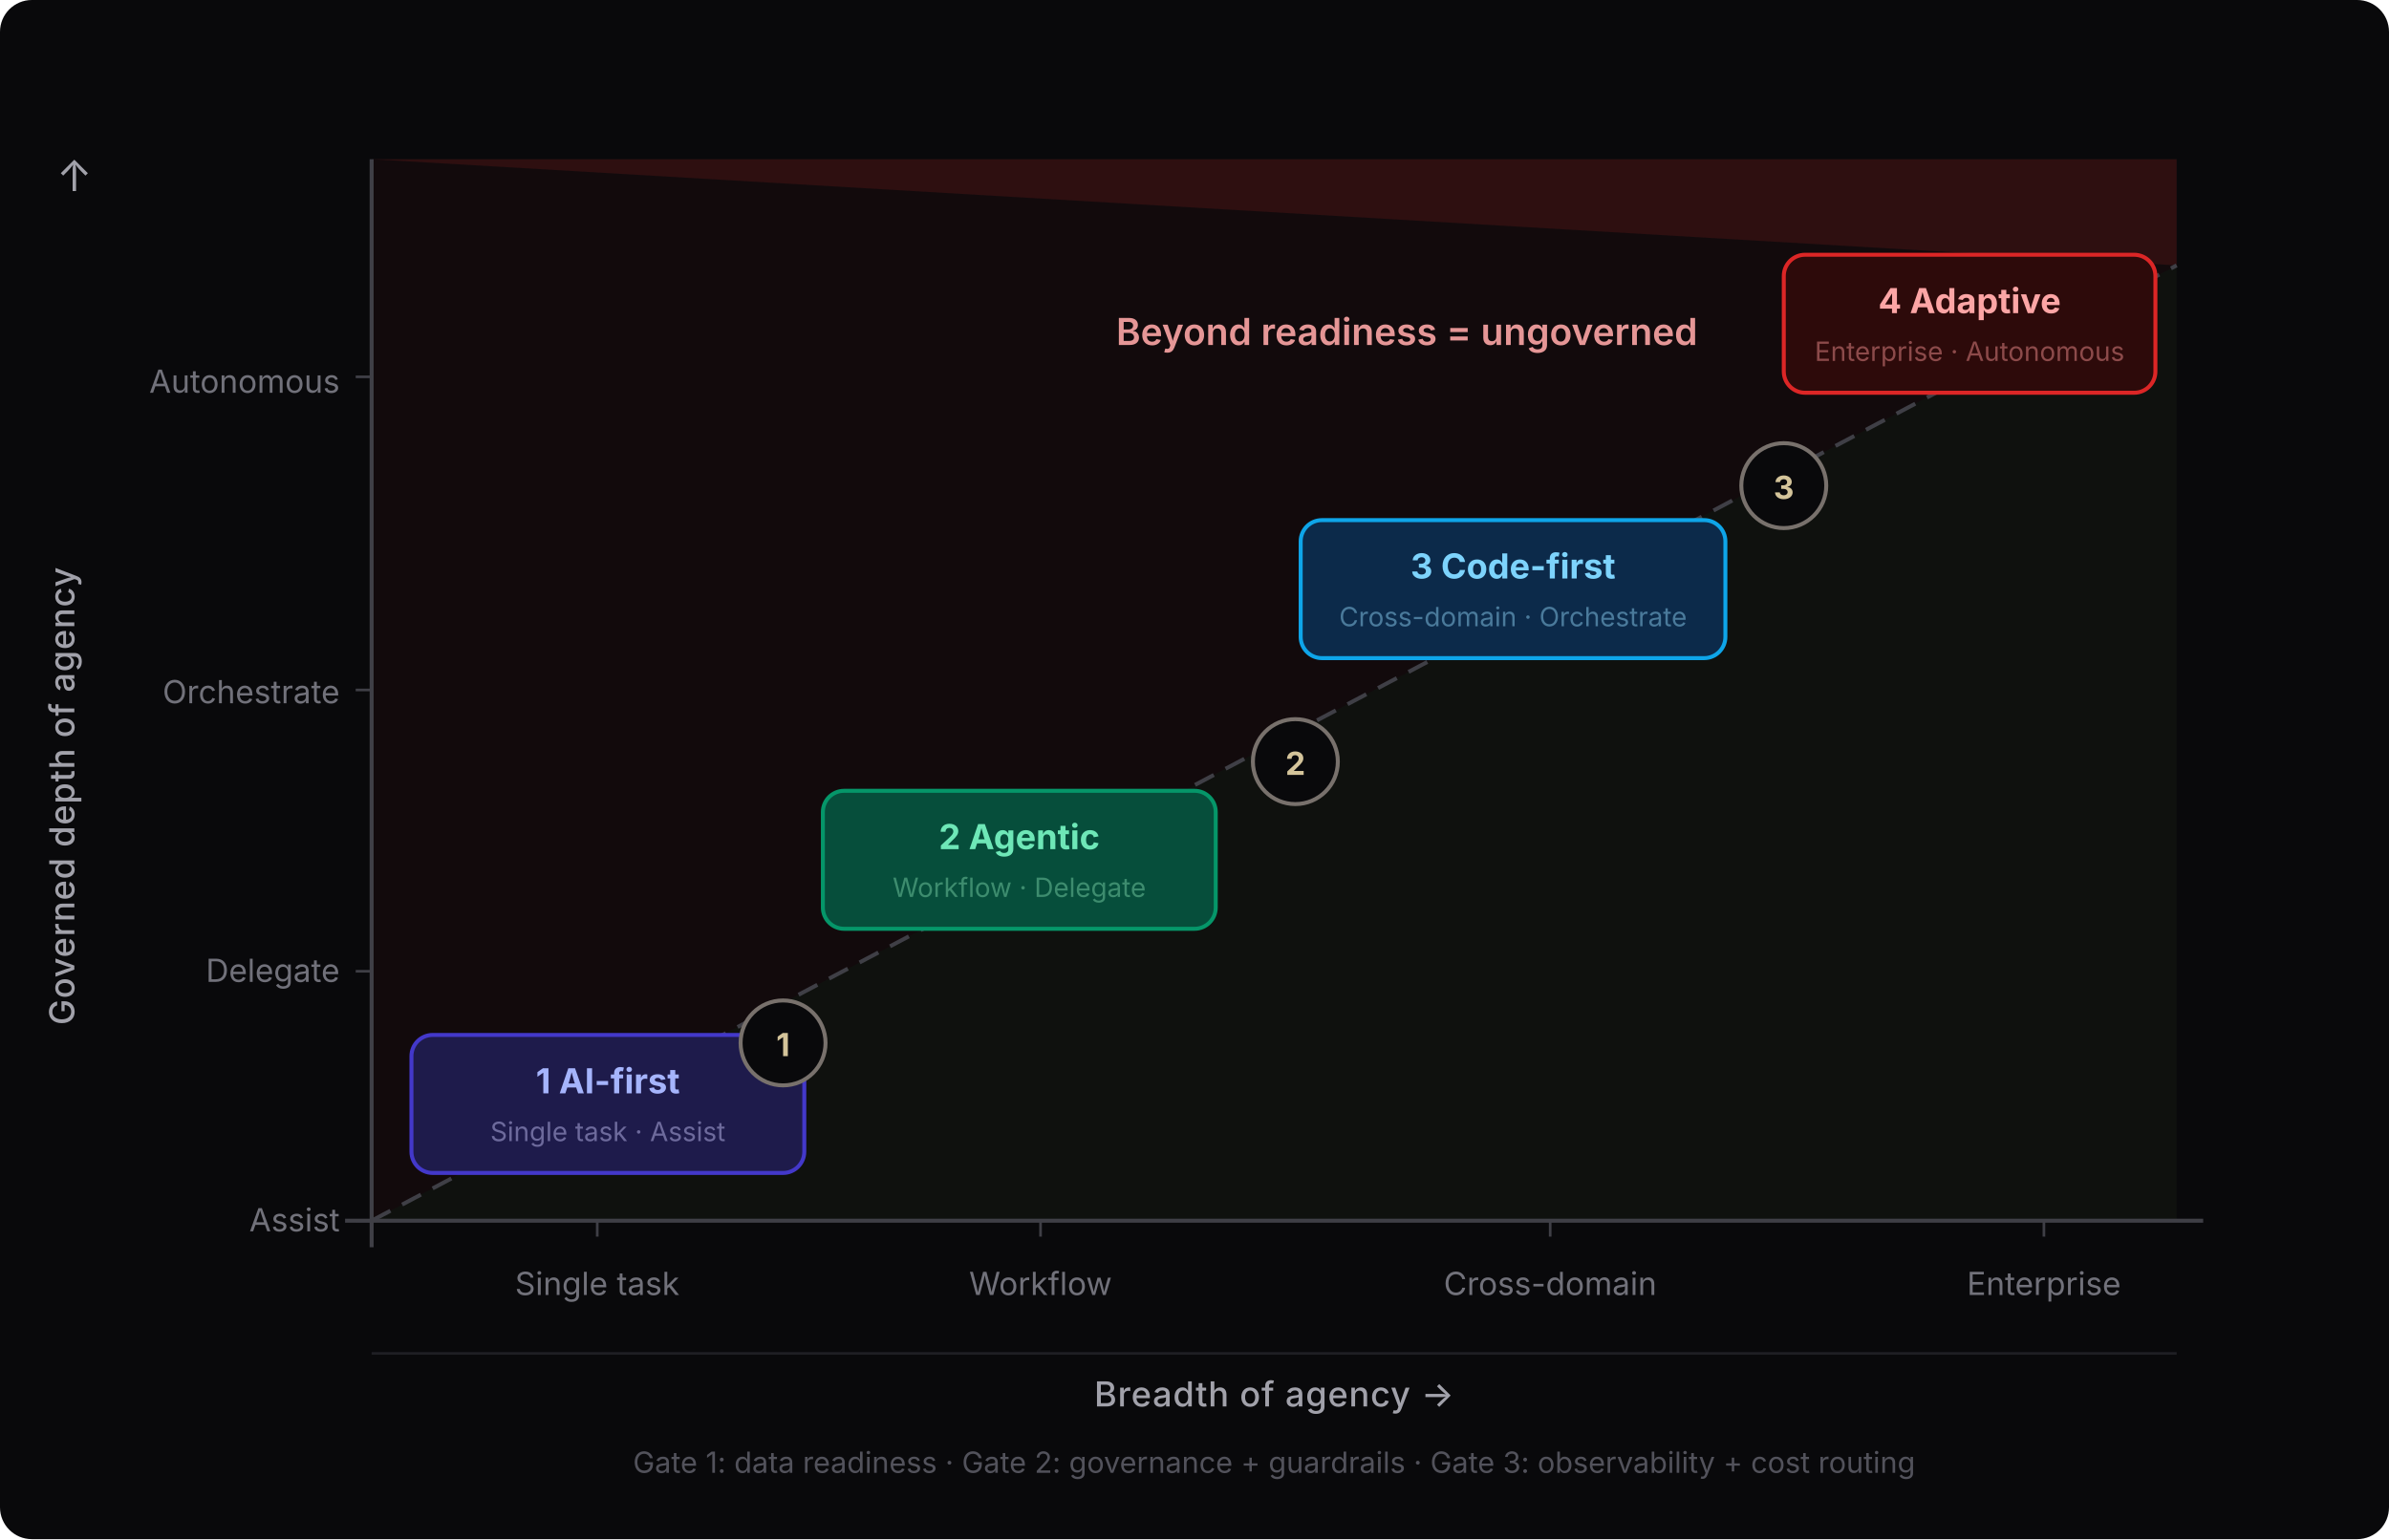
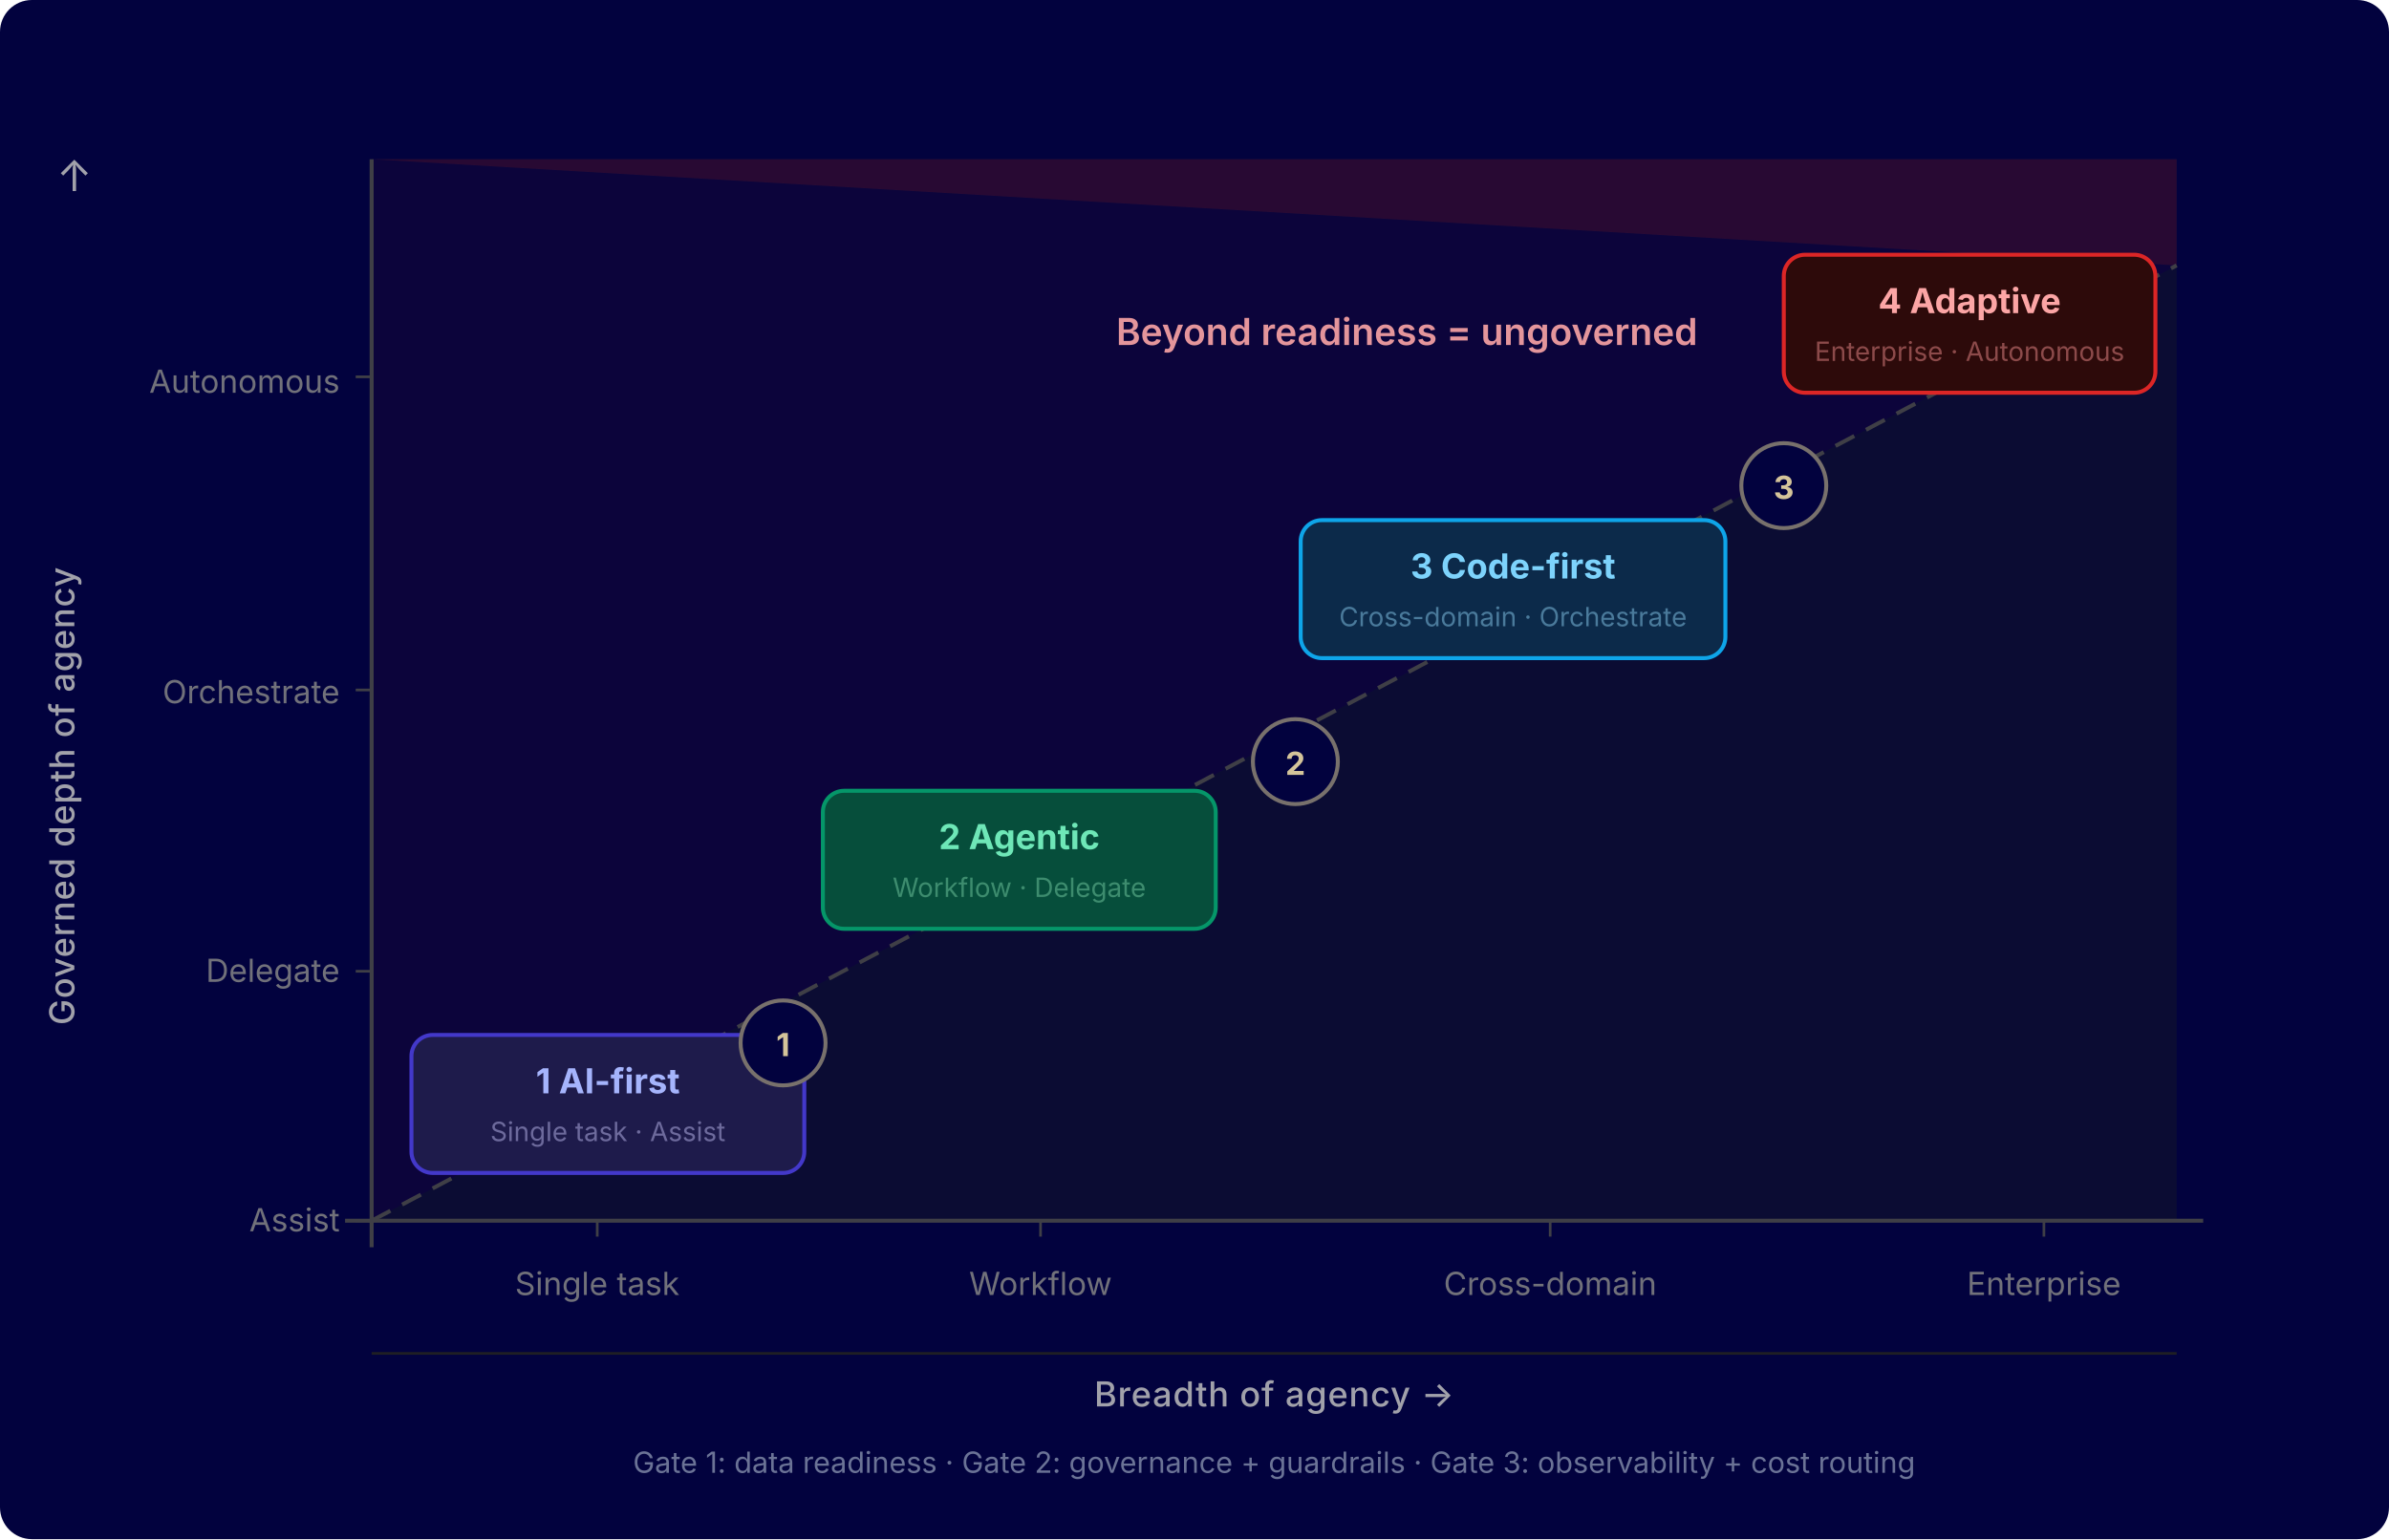
<svg xmlns="http://www.w3.org/2000/svg" viewBox="0 0 900 580" width="900" height="580" font-family="Inter, system-ui, sans-serif">
-   <rect width="900" height="580" fill="#09090b" rx="12" />
+   <rect width="900" height="580" fill="#02023e" rx="12" />
  <polygon points="140,60 820,60 820,100" fill="#7f1d1d" opacity="0.25" />
  <polygon points="140,60 820,60 820,460 140,460" fill="#7f1d1d" opacity="0.08" />
  <polygon points="140,460 820,460 820,100 140,460" fill="#052e16" opacity="0.2" />
  <line x1="140" y1="460" x2="820" y2="100" stroke="#3f3f46" stroke-width="1.5" stroke-dasharray="8,5" />
  <line x1="140" y1="60" x2="140" y2="470" stroke="#3f3f46" stroke-width="1.5" />
  <line x1="130" y1="460" x2="830" y2="460" stroke="#3f3f46" stroke-width="1.5" />
  <text transform="translate(28,300) rotate(-90)" fill="#a1a1aa" font-size="13" font-weight="500" text-anchor="middle" letter-spacing="0.3">Governed depth of agency</text>
  <text x="28" y="72" fill="#a1a1aa" font-size="16" text-anchor="middle">↑</text>
  <text x="480" y="530" fill="#a1a1aa" font-size="13" font-weight="500" text-anchor="middle" letter-spacing="0.3">Breadth of agency →</text>
  <text x="128" y="464" fill="#71717a" font-size="12" text-anchor="end">Assist</text>
  <text x="128" y="370" fill="#71717a" font-size="12" text-anchor="end">Delegate</text>
  <text x="128" y="265" fill="#71717a" font-size="12" text-anchor="end">Orchestrate</text>
  <text x="128" y="148" fill="#71717a" font-size="12" text-anchor="end">Autonomous</text>
  <line x1="134" y1="460" x2="140" y2="460" stroke="#3f3f46" stroke-width="1" />
  <line x1="134" y1="366" x2="140" y2="366" stroke="#3f3f46" stroke-width="1" />
  <line x1="134" y1="260" x2="140" y2="260" stroke="#3f3f46" stroke-width="1" />
  <line x1="134" y1="142" x2="140" y2="142" stroke="#3f3f46" stroke-width="1" />
  <text x="225" y="488" fill="#71717a" font-size="12" text-anchor="middle">Single task</text>
  <text x="392" y="488" fill="#71717a" font-size="12" text-anchor="middle">Workflow</text>
  <text x="584" y="488" fill="#71717a" font-size="12" text-anchor="middle">Cross-domain</text>
  <text x="770" y="488" fill="#71717a" font-size="12" text-anchor="middle">Enterprise</text>
  <line x1="225" y1="460" x2="225" y2="466" stroke="#3f3f46" stroke-width="1" />
  <line x1="392" y1="460" x2="392" y2="466" stroke="#3f3f46" stroke-width="1" />
  <line x1="584" y1="460" x2="584" y2="466" stroke="#3f3f46" stroke-width="1" />
  <line x1="770" y1="460" x2="770" y2="466" stroke="#3f3f46" stroke-width="1" />
  <text x="530" y="130" fill="#fca5a5" font-size="14" font-weight="600" text-anchor="middle" opacity="0.9">Beyond readiness = ungoverned</text>
  <rect x="155" y="390" width="148" height="52" rx="8" fill="#1e1b4b" stroke="#4338ca" stroke-width="1.5" />
  <text x="229" y="412" fill="#a5b4fc" font-size="13" font-weight="700" text-anchor="middle">1  AI-first</text>
  <text x="229" y="430" fill="#6d6a9c" font-size="10" text-anchor="middle">Single task · Assist</text>
  <rect x="310" y="298" width="148" height="52" rx="8" fill="#064e3b" stroke="#059669" stroke-width="1.5" />
  <text x="384" y="320" fill="#6ee7b7" font-size="13" font-weight="700" text-anchor="middle">2  Agentic</text>
  <text x="384" y="338" fill="#3d8c6e" font-size="10" text-anchor="middle">Workflow · Delegate</text>
  <rect x="490" y="196" width="160" height="52" rx="8" fill="#0c2a4a" stroke="#0ea5e9" stroke-width="1.5" />
  <text x="570" y="218" fill="#7dd3fc" font-size="13" font-weight="700" text-anchor="middle">3  Code-first</text>
  <text x="570" y="236" fill="#4a7a9b" font-size="10" text-anchor="middle">Cross-domain · Orchestrate</text>
  <rect x="672" y="96" width="140" height="52" rx="8" fill="#2d0a0a" stroke="#dc2626" stroke-width="1.5" />
  <text x="742" y="118" fill="#fca5a5" font-size="13" font-weight="700" text-anchor="middle">4  Adaptive</text>
  <text x="742" y="136" fill="#8c4a4a" font-size="10" text-anchor="middle">Enterprise · Autonomous</text>
-   <circle cx="295" cy="393" r="16" fill="#09090b" stroke="#78716c" stroke-width="1.5" />
+   <circle cx="295" cy="393" r="16" fill="#02023e" stroke="#78716c" stroke-width="1.5" />
  <text x="295" y="398" fill="#d4c49a" font-size="12" font-weight="700" text-anchor="middle">1</text>
-   <circle cx="488" cy="287" r="16" fill="#09090b" stroke="#78716c" stroke-width="1.5" />
+   <circle cx="488" cy="287" r="16" fill="#02023e" stroke="#78716c" stroke-width="1.5" />
  <text x="488" y="292" fill="#d4c49a" font-size="12" font-weight="700" text-anchor="middle">2</text>
-   <circle cx="672" cy="183" r="16" fill="#09090b" stroke="#78716c" stroke-width="1.5" />
+   <circle cx="672" cy="183" r="16" fill="#02023e" stroke="#78716c" stroke-width="1.5" />
  <text x="672" y="188" fill="#d4c49a" font-size="12" font-weight="700" text-anchor="middle">3</text>
  <line x1="140" y1="510" x2="820" y2="510" stroke="#1f1f24" stroke-width="1" />
-   <text x="480" y="555" fill="#52525b" font-size="11" text-anchor="middle">
+   <text x="480" y="555" fill="#6b7396" font-size="11" text-anchor="middle">
    Gate 1: data readiness  ·  Gate 2: governance + guardrails  ·  Gate 3: observability + cost routing
  </text>
</svg>
